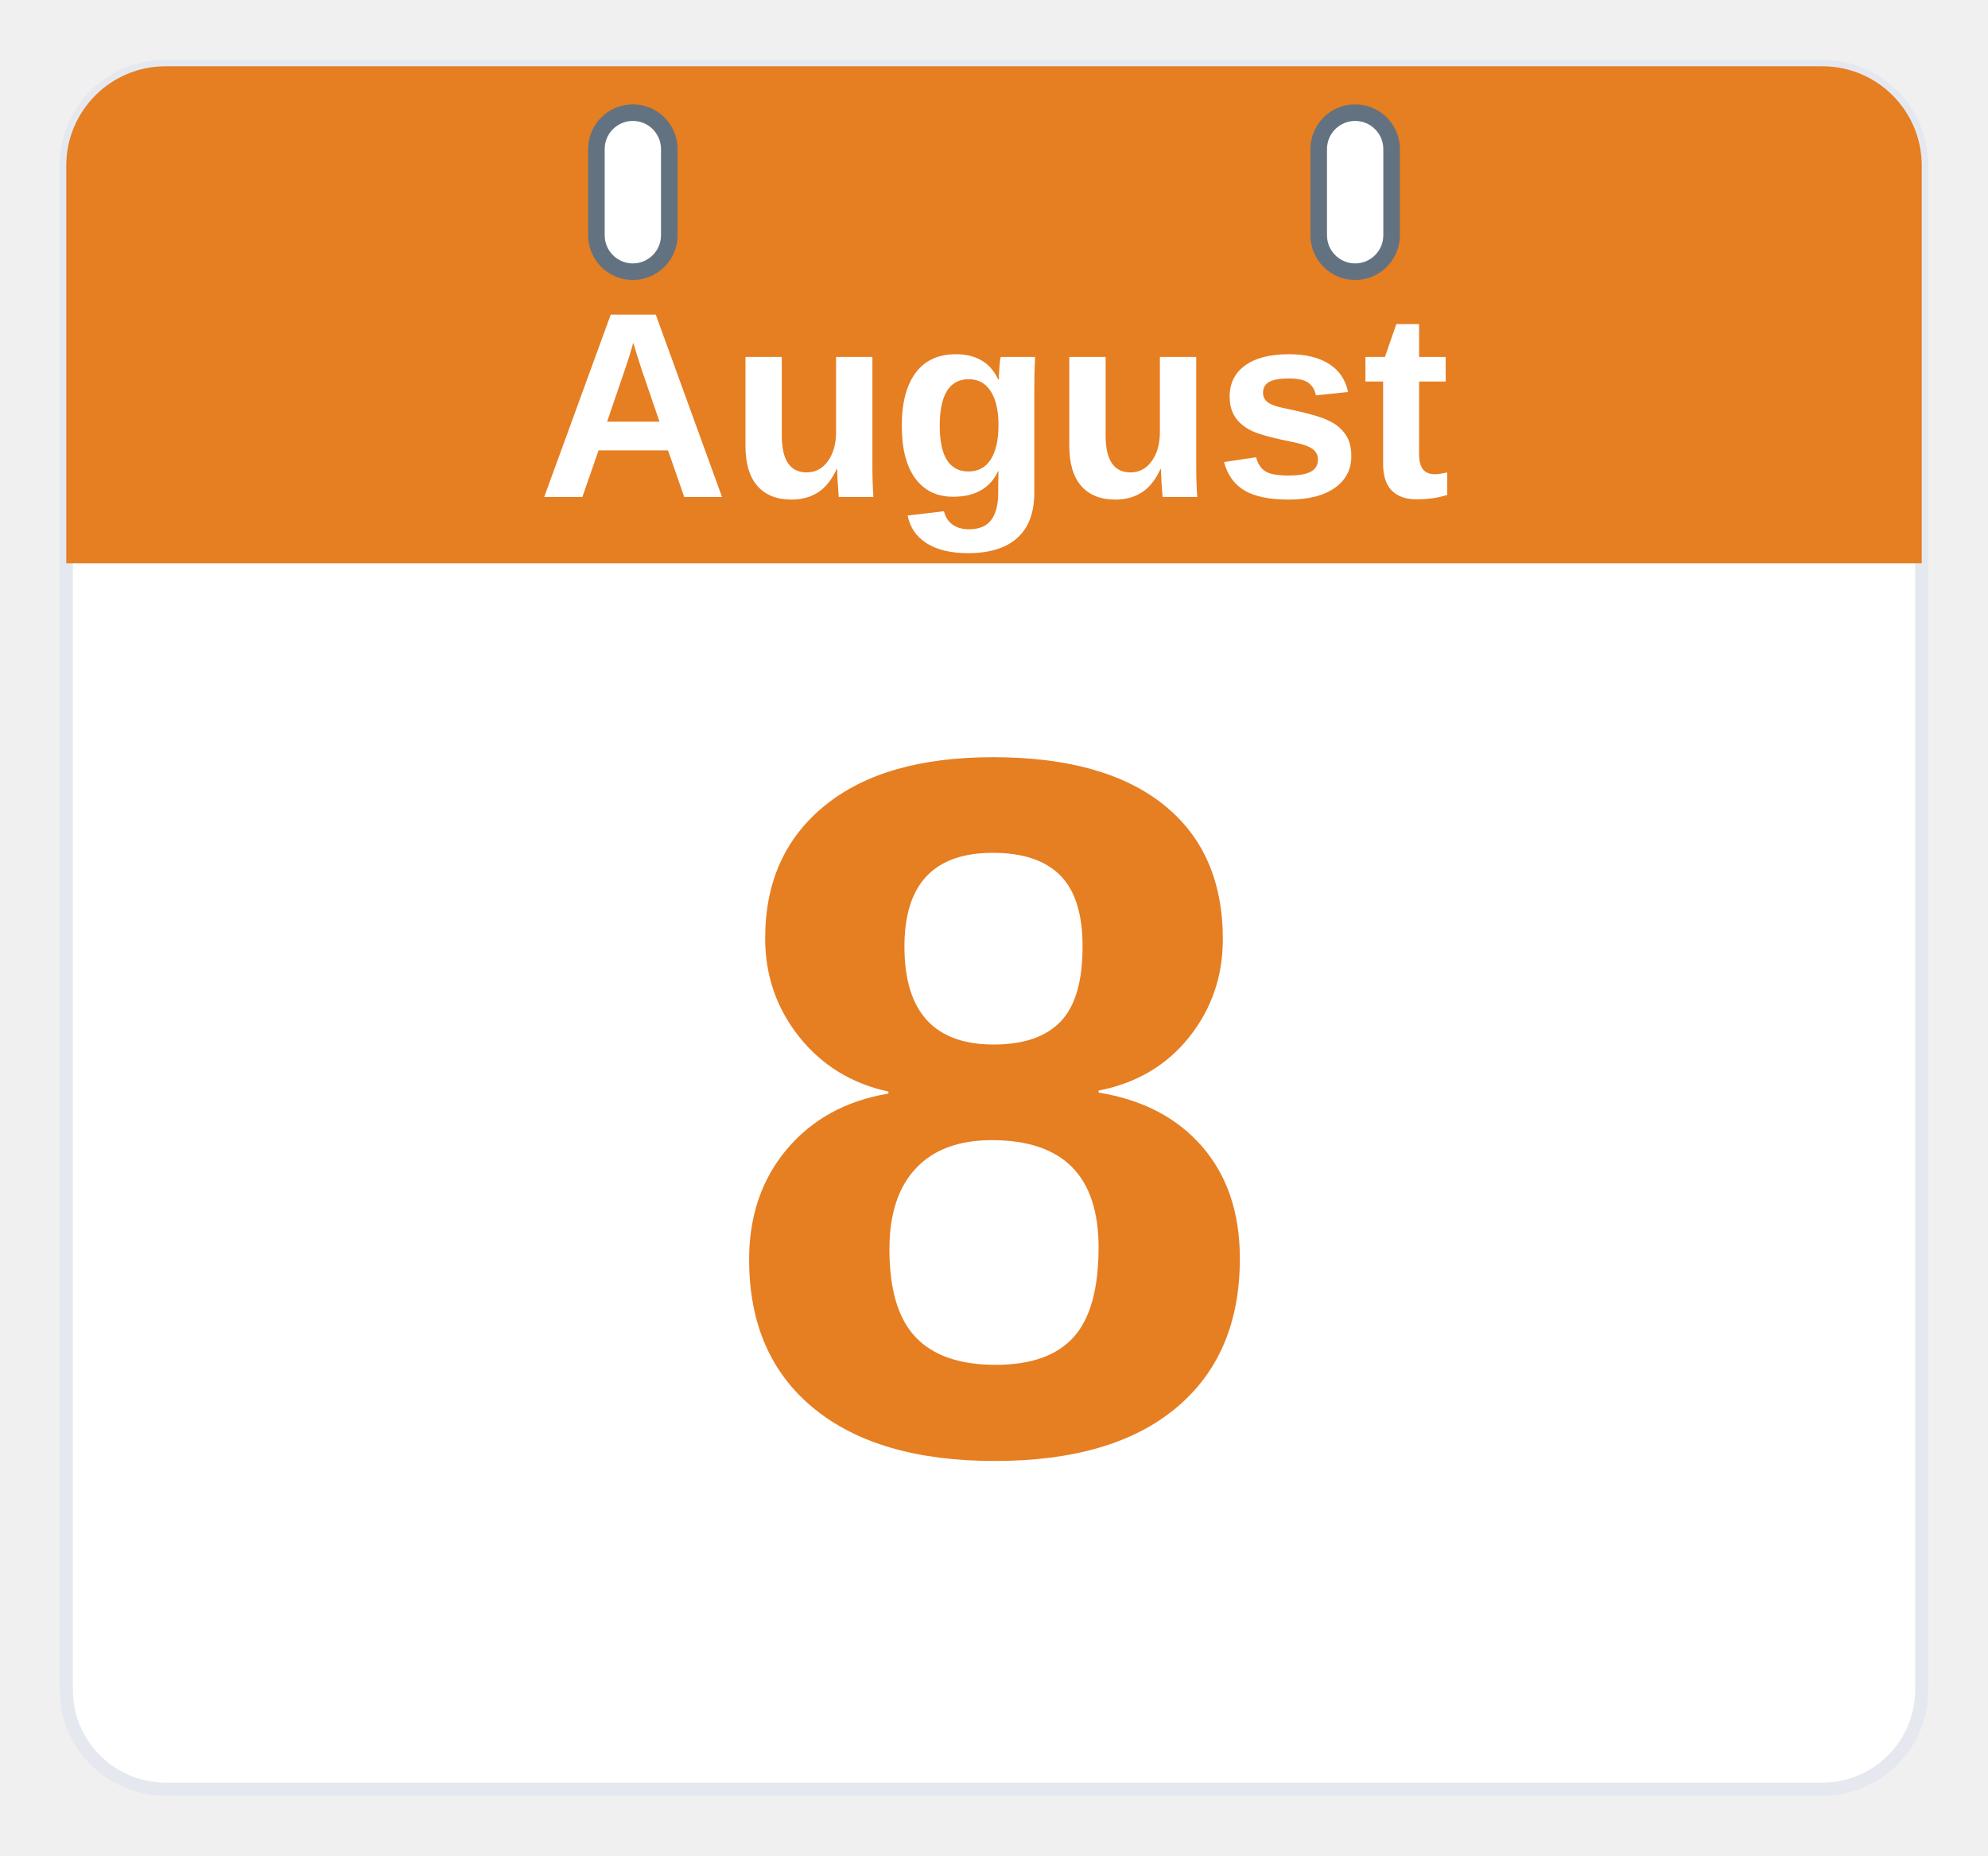
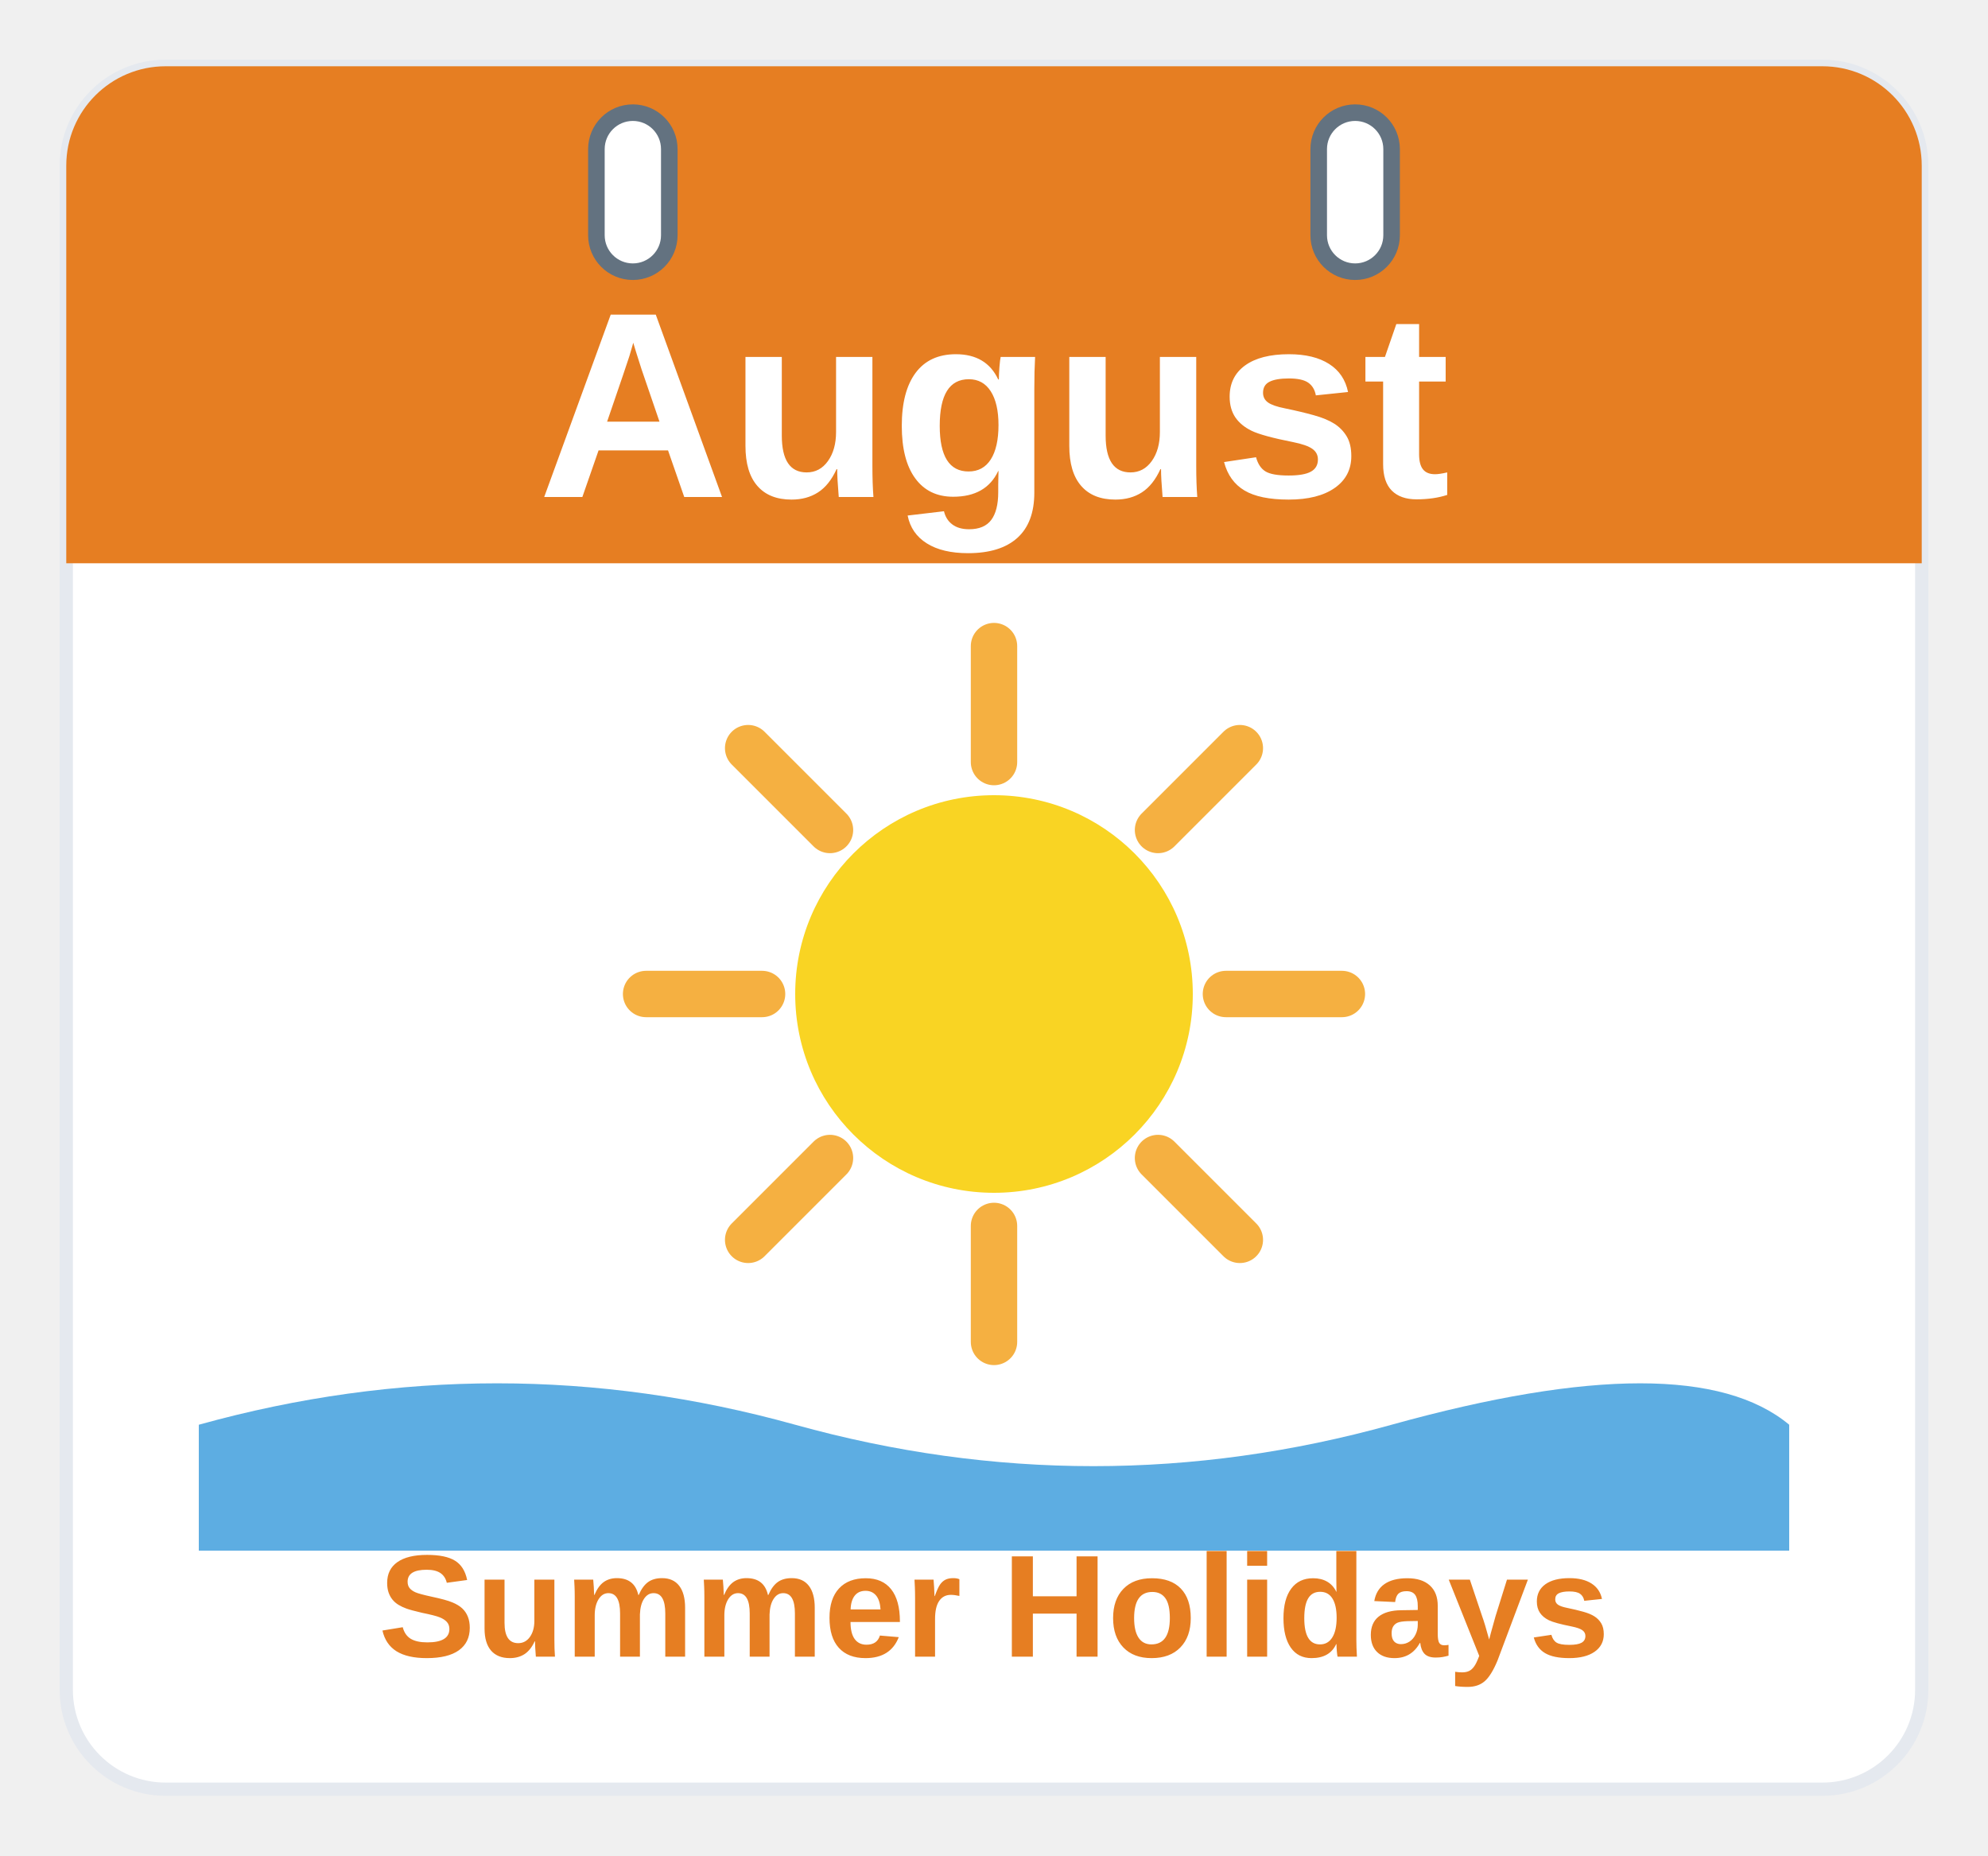
- <svg xmlns="http://www.w3.org/2000/svg" viewBox="0 0 600 560" role="img" aria-label="August, month 8">
+ <svg xmlns="http://www.w3.org/2000/svg" viewBox="0 0 600 560" role="img" aria-label="august: Summer Holidays">
  <rect x="20" y="20" width="560" height="520" rx="30" fill="#ffffff" stroke="#e5e9ef" stroke-width="4" />
  <path d="M20 50 a30 30 0 0 1 30 -30 h500 a30 30 0 0 1 30 30 v120 h-560 z" fill="#e67e22" />
  <rect x="180.0" y="34" width="22" height="48" rx="11" fill="#ffffff" stroke="#637280" stroke-width="5" />
  <rect x="398.0" y="34" width="22" height="48" rx="11" fill="#ffffff" stroke="#637280" stroke-width="5" />
  <text x="300.0" y="150" text-anchor="middle" font-family="Nunito, Arial, sans-serif" font-size="80" font-weight="800" fill="#ffffff">August</text>
-   <text x="300.0" y="438" text-anchor="middle" font-family="Nunito, Arial, sans-serif" font-size="300" font-weight="800" fill="#e67e22">8</text>
+   <line x1="370.0" y1="300.0" x2="405.0" y2="300.0" stroke="#f5b041" stroke-width="14" stroke-linecap="round" />
+   <line x1="349.5" y1="349.5" x2="374.2" y2="374.2" stroke="#f5b041" stroke-width="14" stroke-linecap="round" />
+   <line x1="300.0" y1="370.0" x2="300.0" y2="405.0" stroke="#f5b041" stroke-width="14" stroke-linecap="round" />
+   <line x1="250.5" y1="349.5" x2="225.8" y2="374.2" stroke="#f5b041" stroke-width="14" stroke-linecap="round" />
+   <line x1="230.0" y1="300.0" x2="195.0" y2="300.0" stroke="#f5b041" stroke-width="14" stroke-linecap="round" />
+   <line x1="250.5" y1="250.5" x2="225.8" y2="225.8" stroke="#f5b041" stroke-width="14" stroke-linecap="round" />
+   <line x1="300.0" y1="230.0" x2="300.0" y2="195.0" stroke="#f5b041" stroke-width="14" stroke-linecap="round" />
+   <line x1="349.5" y1="250.5" x2="374.2" y2="225.8" stroke="#f5b041" stroke-width="14" stroke-linecap="round" />
+   <circle cx="300" cy="300" r="60" fill="#f9d423" />
+   <path d="M60 430 Q150 405 240 430 T420 430 T540 430 L540 468 L60 468 Z" fill="#5dade2" />
+   <text x="300.0" y="500" text-anchor="middle" font-family="Nunito, Arial, sans-serif" font-size="44" font-weight="800" fill="#e67e22">Summer Holidays</text>
</svg>
